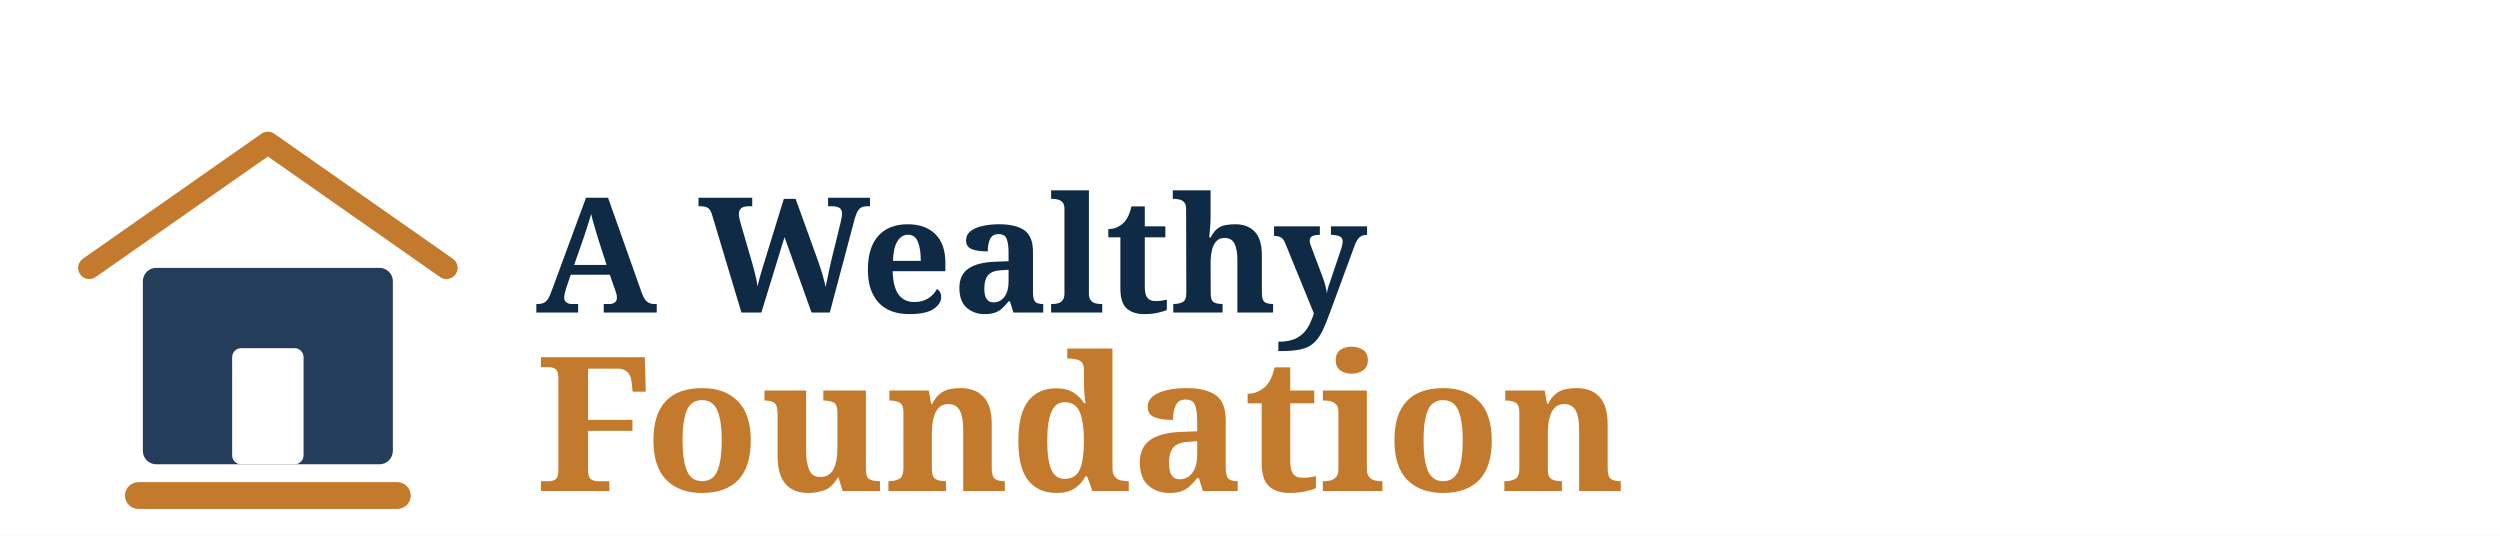
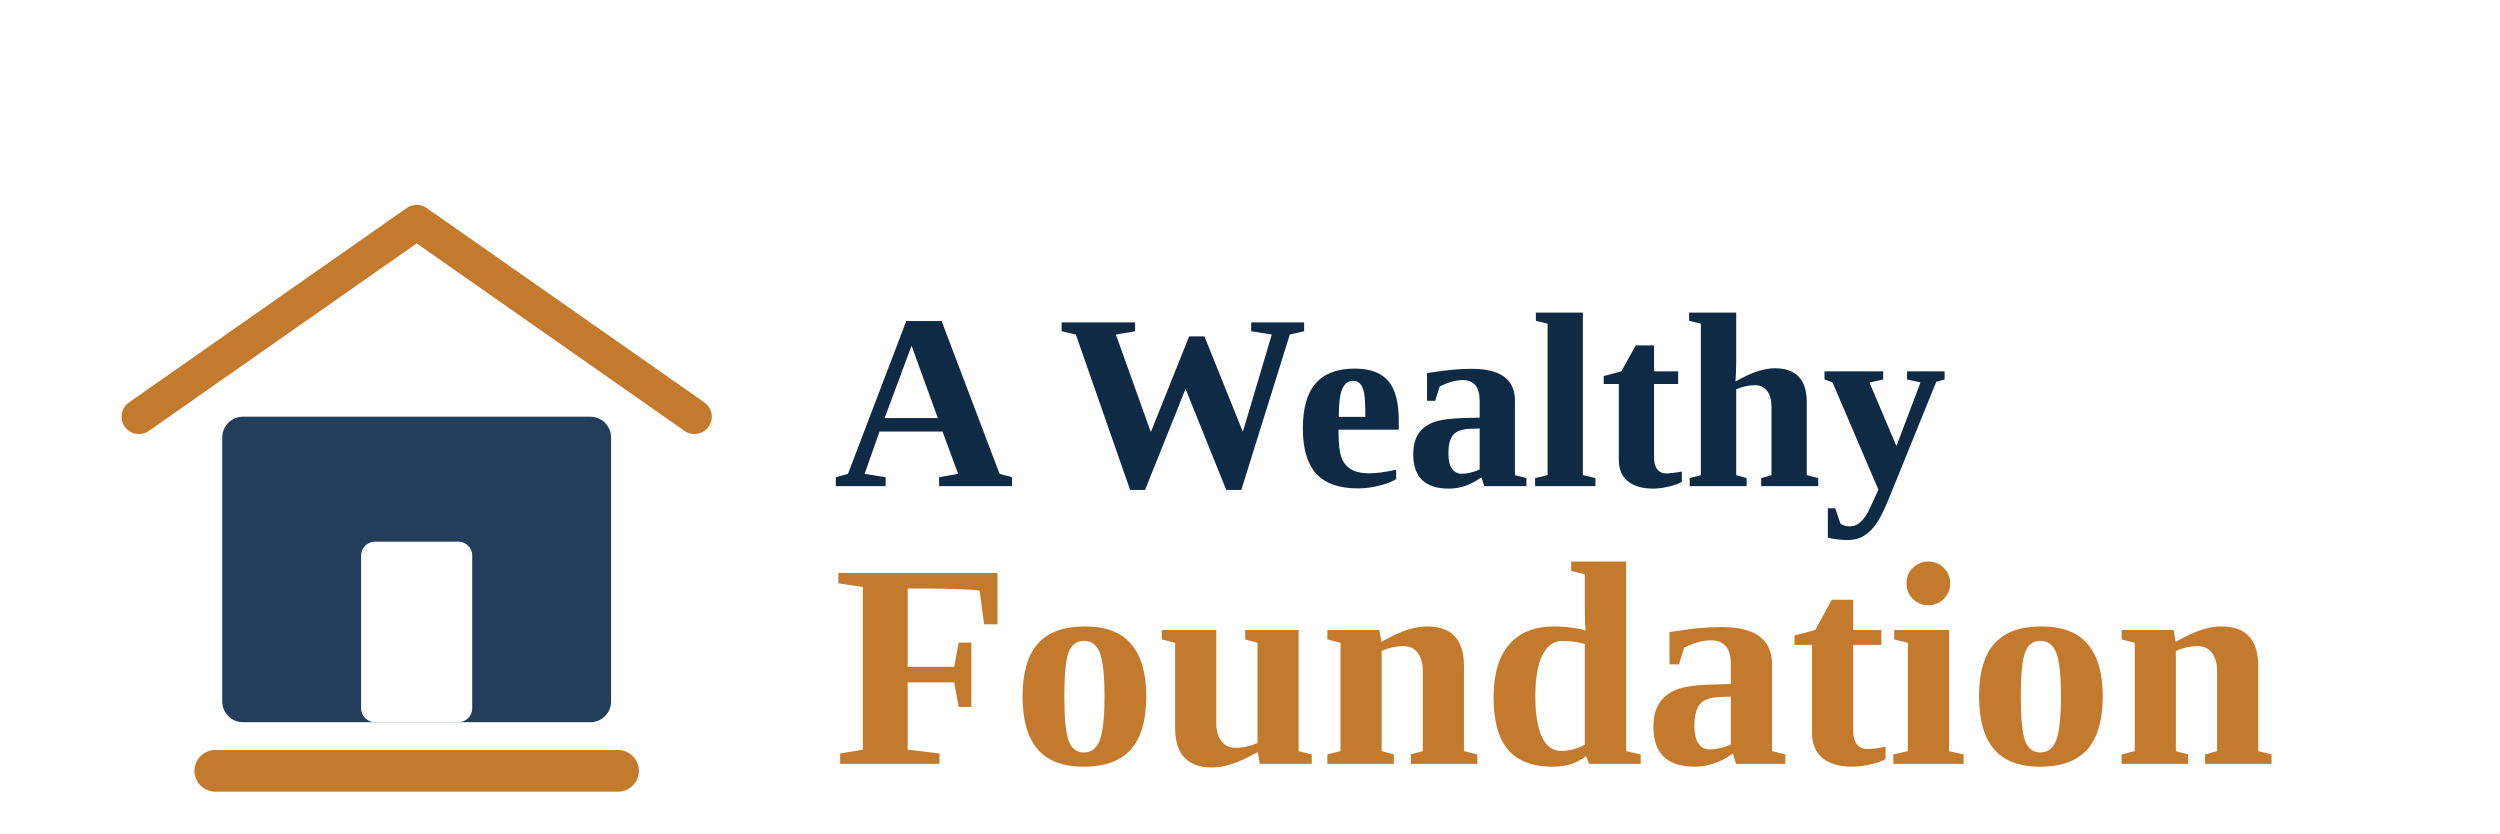
- <svg xmlns="http://www.w3.org/2000/svg" viewBox="0 0 560 120">
-   <rect width="100%" height="100%" fill="white" />
+ <svg xmlns="http://www.w3.org/2000/svg" viewBox="0 0 360 120" role="img" aria-labelledby="title desc">
+   <rect width="360" height="120" fill="white" />
  <g transform="translate(10,20)">
    <path d="M10 40L50 12L90 40" fill="none" stroke="#C47A2C" stroke-width="5" stroke-linecap="round" stroke-linejoin="round" />
    <rect x="22" y="40" width="56" height="44" rx="3" fill="#243D5A" />
    <rect x="42" y="58" width="16" height="26" rx="2" fill="white" />
    <rect x="18" y="88" width="64" height="6" rx="3" fill="#C47A2C" />
  </g>
  <g transform="translate(120,40)">
-     <text x="0" y="30" font-family="Georgia, serif" font-size="36" font-weight="700" fill="#0F2A44">
+     <text x="0" y="30" font-family="Georgia, 'Times New Roman', serif" font-size="36" font-weight="700" fill="#0F2A44">
      A Wealthy
    </text>
-     <text x="0" y="70" font-family="Georgia, serif" font-size="42" font-weight="700" fill="#C47A2C">
+     <text x="0" y="70" font-family="Georgia, 'Times New Roman', serif" font-size="42" font-weight="700" fill="#C47A2C">
      Foundation
    </text>
  </g>
</svg>
